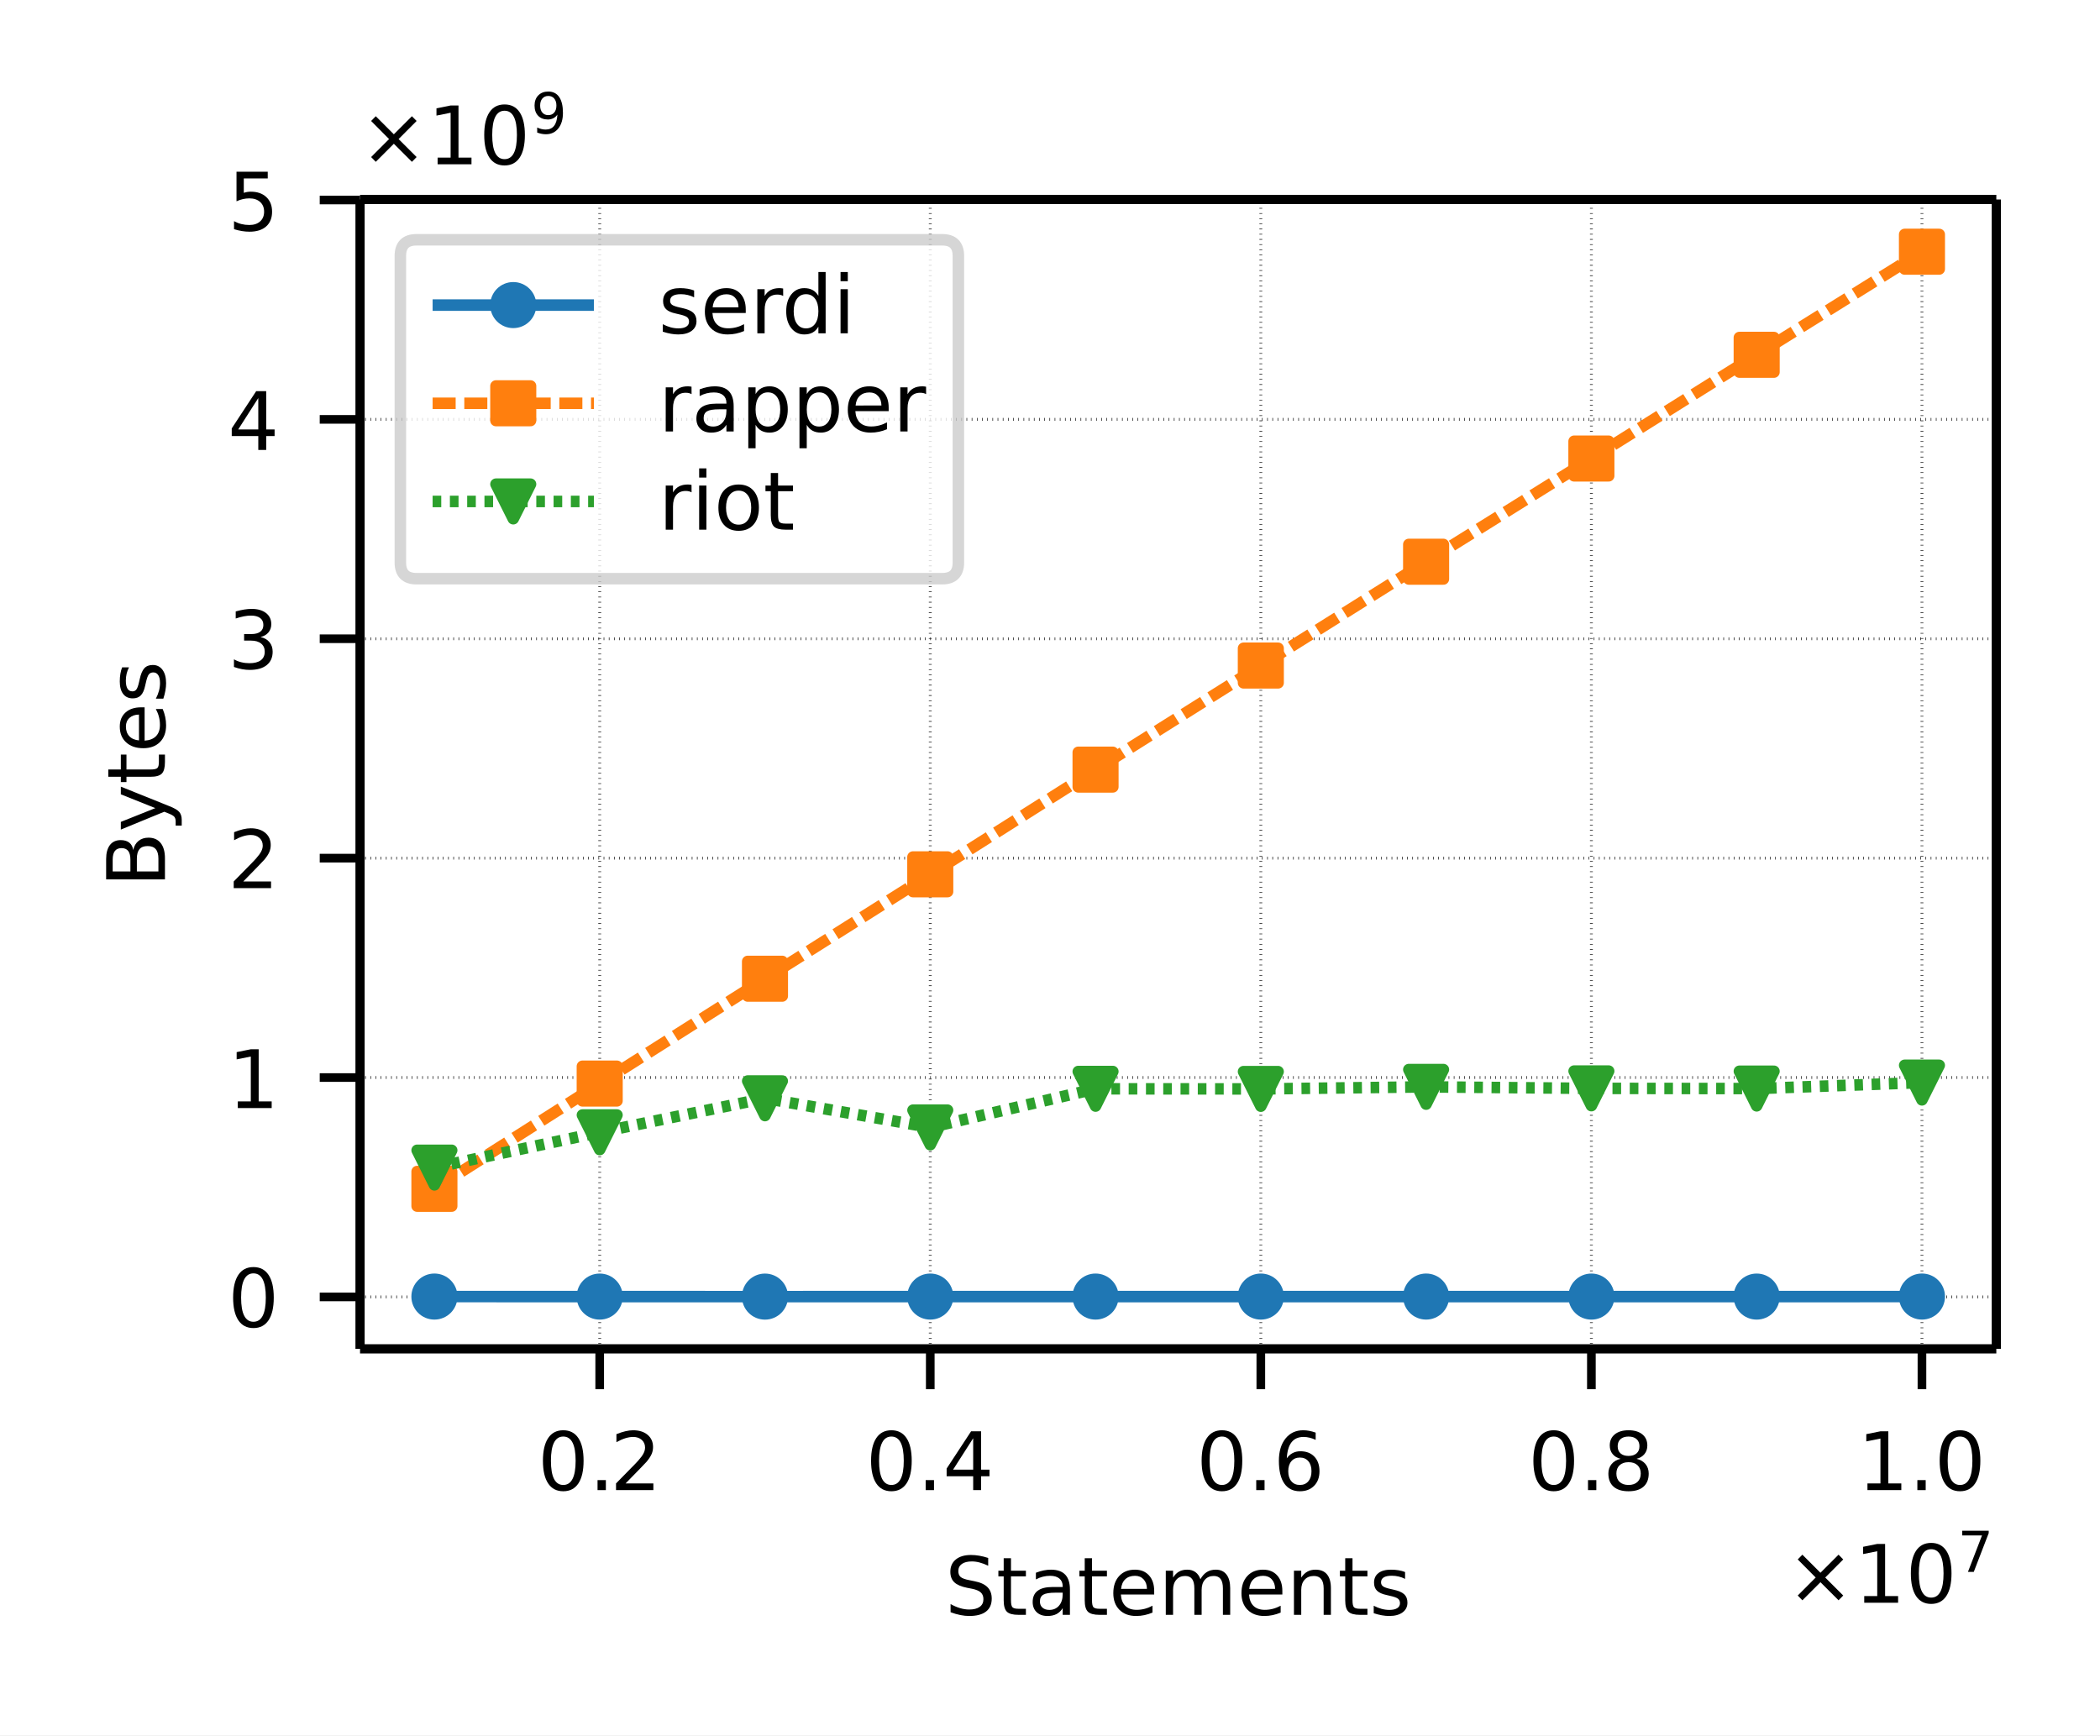
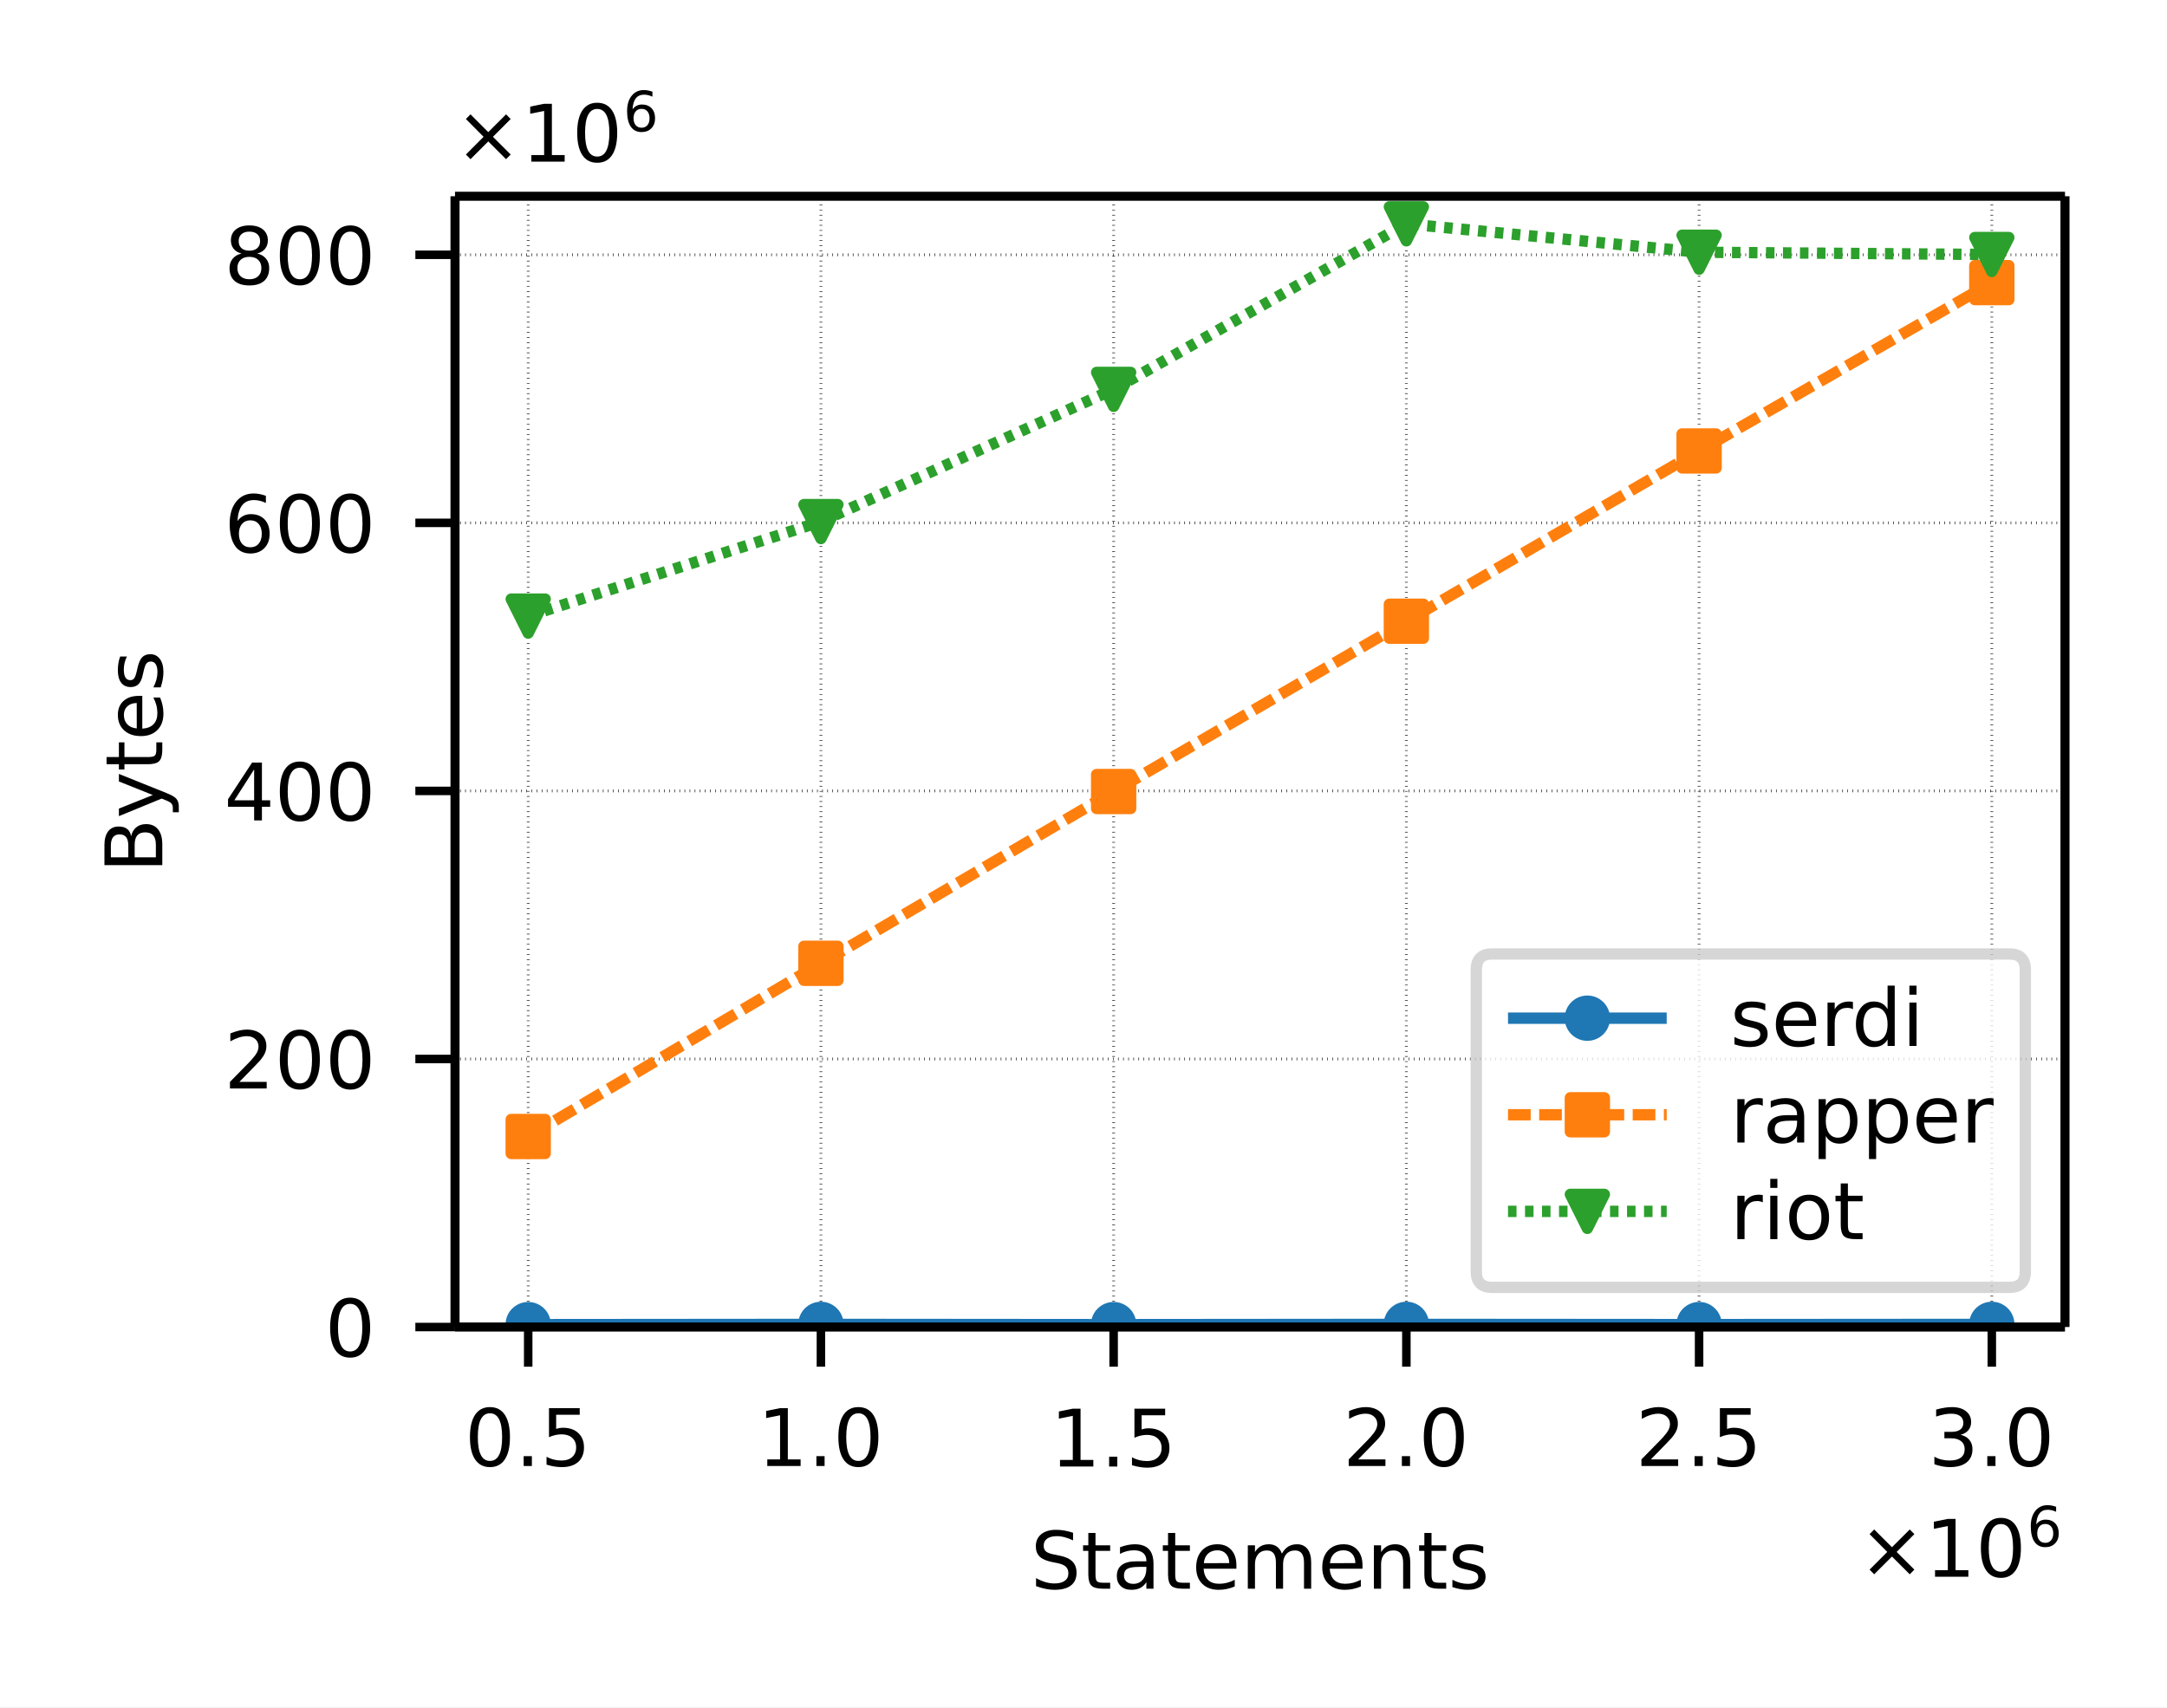
- <svg xmlns="http://www.w3.org/2000/svg" xmlns:xlink="http://www.w3.org/1999/xlink" width="243.064" height="200.88" viewBox="0 0 182.298 150.66">
+ <svg xmlns="http://www.w3.org/2000/svg" xmlns:xlink="http://www.w3.org/1999/xlink" width="254.918" height="200.88" viewBox="0 0 191.188 150.66">
  <defs>
    <style>
      *{stroke-linejoin:round;stroke-linecap:butt}
    </style>
  </defs>
  <g id="figure_1">
-     <path d="M0 150.66h182.298V0H0z" fill="#fff" id="patch_1" />
+     <path d="M0 150.66h191.188V0H0z" fill="#fff" id="patch_1" />
    <g id="axes_1">
-       <path d="M31.255 117.11h142.043V17.32H31.255z" fill="#fff" id="patch_2" />
+       <path d="M40.145 117.11h142.043V17.32H40.145z" fill="#fff" id="patch_2" />
      <g id="matplotlib.axis_1">
        <g id="xtick_1">
-           <path d="M52.06 117.11V17.32" clip-path="url(#p10c715e517)" fill="none" stroke-dasharray=".05,.4" stroke="#000" stroke-width=".25" id="line2d_1" />
+           <path d="M46.601 117.11V17.32" clip-path="url(#p693c8de2e3)" fill="none" stroke-dasharray=".05,.4" stroke="#000" stroke-width=".25" id="line2d_1" />
          <g id="line2d_2">
            <defs>
-               <path id="m2c59509df4" d="M0 0v3.5" stroke="#000" stroke-width=".75" />
-             </defs>
-             <use xlink:href="#m2c59509df4" x="52.059" y="117.111" stroke="#000" stroke-width=".75" />
-           </g>
-           <g transform="matrix(.07 0 0 -.07 46.67 129.43)" id="text_1">
+               <path id="mf5f1bb61bc" d="M0 0v3.5" stroke="#000" stroke-width=".75" />
+             </defs>
+             <use xlink:href="#mf5f1bb61bc" x="46.601" y="117.111" stroke="#000" stroke-width=".75" />
+           </g>
+           <g transform="matrix(.07 0 0 -.07 41.001 129.43)" id="text_1">
            <defs>
              <path id="DejaVuSans-30" d="M2034 4250q-487 0-733-480-245-479-245-1442 0-959 245-1439 246-480 733-480 491 0 736 480 246 480 246 1439 0 963-246 1442-245 480-736 480zm0 500q785 0 1199-621 414-620 414-1801 0-1178-414-1799Q2819-91 2034-91q-784 0-1198 620-414 621-414 1799 0 1181 414 1801 414 621 1198 621z" transform="scale(.01563)" />
              <path id="DejaVuSans-2e" d="M684 794h660V0H684v794z" transform="scale(.01563)" />
+               <path id="DejaVuSans-35" d="M691 4666h2478v-532H1269V2991q137 47 274 70 138 23 276 23 781 0 1237-428 457-428 457-1159 0-753-469-1171Q2575-91 1722-91q-294 0-599 50Q819 9 494 109v635q281-153 581-228t634-75q541 0 856 284 316 284 316 772 0 487-316 771-315 285-856 285-253 0-505-56-251-56-513-175v2344z" transform="scale(.01563)" />
+             </defs>
+             <use xlink:href="#DejaVuSans-30" transform="translate(0 .781)" />
+             <use xlink:href="#DejaVuSans-2e" transform="translate(63.623 .781)" />
+             <use xlink:href="#DejaVuSans-35" transform="translate(95.41 .781)" />
+           </g>
+         </g>
+         <g id="xtick_2">
+           <path d="M72.427 117.11V17.32" clip-path="url(#p693c8de2e3)" fill="none" stroke-dasharray=".05,.4" stroke="#000" stroke-width=".25" id="line2d_3" />
+           <use xlink:href="#mf5f1bb61bc" x="72.427" y="117.111" stroke="#000" stroke-width=".75" id="line2d_4" />
+           <g transform="matrix(.07 0 0 -.07 66.827 129.43)" id="text_2">
+             <defs>
+               <path id="DejaVuSans-31" d="M794 531h1031v3560L703 3866v575l1116 225h631V531h1031V0H794v531z" transform="scale(.01563)" />
+             </defs>
+             <use xlink:href="#DejaVuSans-31" transform="translate(0 .781)" />
+             <use xlink:href="#DejaVuSans-2e" transform="translate(63.623 .781)" />
+             <use xlink:href="#DejaVuSans-30" transform="translate(95.41 .781)" />
+           </g>
+         </g>
+         <g id="xtick_3">
+           <path d="M98.253 117.11V17.32" clip-path="url(#p693c8de2e3)" fill="none" stroke-dasharray=".05,.4" stroke="#000" stroke-width=".25" id="line2d_5" />
+           <use xlink:href="#mf5f1bb61bc" x="98.253" y="117.111" stroke="#000" stroke-width=".75" id="line2d_6" />
+           <g transform="matrix(.07 0 0 -.07 92.653 129.43)" id="text_3">
+             <use xlink:href="#DejaVuSans-31" transform="translate(0 .094)" />
+             <use xlink:href="#DejaVuSans-2e" transform="translate(63.623 .094)" />
+             <use xlink:href="#DejaVuSans-35" transform="translate(95.41 .094)" />
+           </g>
+         </g>
+         <g id="xtick_4">
+           <path d="M124.08 117.11V17.32" clip-path="url(#p693c8de2e3)" fill="none" stroke-dasharray=".05,.4" stroke="#000" stroke-width=".25" id="line2d_7" />
+           <use xlink:href="#mf5f1bb61bc" x="124.08" y="117.111" stroke="#000" stroke-width=".75" id="line2d_8" />
+           <g transform="matrix(.07 0 0 -.07 118.48 129.43)" id="text_4">
+             <defs>
              <path id="DejaVuSans-32" d="M1228 531h2203V0H469v531q359 372 979 998 621 627 780 809 303 340 423 576 121 236 121 464 0 372-261 606-261 235-680 235-297 0-627-103-329-103-704-313v638q381 153 712 231 332 78 607 78 725 0 1156-363 431-362 431-968 0-288-108-546-107-257-392-607-78-91-497-524-418-433-1181-1211z" transform="scale(.01563)" />
            </defs>
-             <use xlink:href="#DejaVuSans-30" transform="translate(0 .781)" />
-             <use xlink:href="#DejaVuSans-2e" transform="translate(63.623 .781)" />
-             <use xlink:href="#DejaVuSans-32" transform="translate(89.91 .781)" />
-           </g>
-         </g>
-         <g id="xtick_2">
-           <path d="M80.755 117.11V17.32" clip-path="url(#p10c715e517)" fill="none" stroke-dasharray=".05,.4" stroke="#000" stroke-width=".25" id="line2d_3" />
-           <use xlink:href="#m2c59509df4" x="80.755" y="117.111" stroke="#000" stroke-width=".75" id="line2d_4" />
-           <g transform="matrix(.07 0 0 -.07 75.155 129.43)" id="text_2">
-             <defs>
-               <path id="DejaVuSans-34" d="M2419 4116L825 1625h1594v2491zm-166 550h794V1625h666v-525h-666V0h-628v1100H313v609l1940 2957z" transform="scale(.01563)" />
-             </defs>
-             <use xlink:href="#DejaVuSans-30" transform="translate(0 .781)" />
-             <use xlink:href="#DejaVuSans-2e" transform="translate(63.623 .781)" />
-             <use xlink:href="#DejaVuSans-34" transform="translate(95.41 .781)" />
-           </g>
-         </g>
-         <g id="xtick_3">
-           <path d="M109.45 117.11V17.32" clip-path="url(#p10c715e517)" fill="none" stroke-dasharray=".05,.4" stroke="#000" stroke-width=".25" id="line2d_5" />
-           <use xlink:href="#m2c59509df4" x="109.45" y="117.111" stroke="#000" stroke-width=".75" id="line2d_6" />
-           <g transform="matrix(.07 0 0 -.07 103.85 129.43)" id="text_3">
-             <defs>
-               <path id="DejaVuSans-36" d="M2113 2584q-425 0-674-291-248-290-248-796 0-503 248-796 249-292 674-292t673 292q248 293 248 796 0 506-248 796-248 291-673 291zm1253 1979v-575q-238 112-480 171-242 60-480 60-625 0-955-422-329-422-376-1275 184 272 462 417 279 145 613 145 703 0 1111-427 408-426 408-1160 0-719-425-1154Q2819-91 2113-91q-810 0-1238 620-428 621-428 1799 0 1106 525 1764t1409 658q238 0 480-47t505-140z" transform="scale(.01563)" />
-             </defs>
-             <use xlink:href="#DejaVuSans-30" transform="translate(0 .781)" />
-             <use xlink:href="#DejaVuSans-2e" transform="translate(63.623 .781)" />
-             <use xlink:href="#DejaVuSans-36" transform="translate(95.41 .781)" />
-           </g>
-         </g>
-         <g id="xtick_4">
-           <path d="M138.146 117.11V17.32" clip-path="url(#p10c715e517)" fill="none" stroke-dasharray=".05,.4" stroke="#000" stroke-width=".25" id="line2d_7" />
-           <use xlink:href="#m2c59509df4" x="138.146" y="117.111" stroke="#000" stroke-width=".75" id="line2d_8" />
-           <g transform="matrix(.07 0 0 -.07 132.651 129.43)" id="text_4">
-             <defs>
-               <path id="DejaVuSans-38" d="M2034 2216q-450 0-708-241-257-241-257-662 0-422 257-663 258-241 708-241t709 242q260 243 260 662 0 421-258 662-257 241-711 241zm-631 268q-406 100-633 378-226 279-226 679 0 559 398 884 399 325 1092 325 697 0 1094-325t397-884q0-400-227-679-226-278-629-378 456-106 710-416 255-309 255-755 0-679-414-1042Q2806-91 2034-91q-771 0-1186 362-414 363-414 1042 0 446 256 755 257 310 713 416zm-231 997q0-362 226-565 227-203 636-203 407 0 636 203 230 203 230 565 0 363-230 566-229 203-636 203-409 0-636-203-226-203-226-566z" transform="scale(.01563)" />
-             </defs>
-             <use xlink:href="#DejaVuSans-30" transform="translate(0 .781)" />
-             <use xlink:href="#DejaVuSans-2e" transform="translate(63.623 .781)" />
-             <use xlink:href="#DejaVuSans-38" transform="translate(92.785 .781)" />
+             <use xlink:href="#DejaVuSans-32" transform="translate(0 .781)" />
+             <use xlink:href="#DejaVuSans-2e" transform="translate(63.623 .781)" />
+             <use xlink:href="#DejaVuSans-30" transform="translate(95.41 .781)" />
          </g>
        </g>
        <g id="xtick_5">
-           <path d="M166.842 117.11V17.32" clip-path="url(#p10c715e517)" fill="none" stroke-dasharray=".05,.4" stroke="#000" stroke-width=".25" id="line2d_9" />
-           <use xlink:href="#m2c59509df4" x="166.842" y="117.111" stroke="#000" stroke-width=".75" id="line2d_10" />
-           <g transform="matrix(.07 0 0 -.07 161.242 129.43)" id="text_5">
-             <defs>
-               <path id="DejaVuSans-31" d="M794 531h1031v3560L703 3866v575l1116 225h631V531h1031V0H794v531z" transform="scale(.01563)" />
-             </defs>
-             <use xlink:href="#DejaVuSans-31" transform="translate(0 .781)" />
+           <path d="M149.906 117.11V17.32" clip-path="url(#p693c8de2e3)" fill="none" stroke-dasharray=".05,.4" stroke="#000" stroke-width=".25" id="line2d_9" />
+           <use xlink:href="#mf5f1bb61bc" x="149.906" y="117.111" stroke="#000" stroke-width=".75" id="line2d_10" />
+           <g transform="matrix(.07 0 0 -.07 144.306 129.43)" id="text_5">
+             <use xlink:href="#DejaVuSans-32" transform="translate(0 .781)" />
+             <use xlink:href="#DejaVuSans-2e" transform="translate(63.623 .781)" />
+             <use xlink:href="#DejaVuSans-35" transform="translate(95.41 .781)" />
+           </g>
+         </g>
+         <g id="xtick_6">
+           <path d="M175.732 117.11V17.32" clip-path="url(#p693c8de2e3)" fill="none" stroke-dasharray=".05,.4" stroke="#000" stroke-width=".25" id="line2d_11" />
+           <use xlink:href="#mf5f1bb61bc" x="175.732" y="117.111" stroke="#000" stroke-width=".75" id="line2d_12" />
+           <g transform="matrix(.07 0 0 -.07 170.132 129.43)" id="text_6">
+             <defs>
+               <path id="DejaVuSans-33" d="M2597 2516q453-97 707-404 255-306 255-756 0-690-475-1069Q2609-91 1734-91q-293 0-604 58T488 141v609q262-153 574-231 313-78 654-78 593 0 904 234t311 681q0 413-289 645-289 233-804 233h-544v519h569q465 0 712 186t247 536q0 359-255 551-254 193-729 193-260 0-557-57-297-56-653-174v562q360 100 674 150t592 50q719 0 1137-327 419-326 419-882 0-388-222-655t-631-370z" transform="scale(.01563)" />
+             </defs>
+             <use xlink:href="#DejaVuSans-33" transform="translate(0 .781)" />
            <use xlink:href="#DejaVuSans-2e" transform="translate(63.623 .781)" />
            <use xlink:href="#DejaVuSans-30" transform="translate(95.41 .781)" />
          </g>
        </g>
-         <g transform="matrix(.07 0 0 -.07 82.036 140.204)" id="text_6">
+         <g transform="matrix(.07 0 0 -.07 90.926 140.204)" id="text_7">
          <defs>
            <path id="DejaVuSans-53" d="M3425 4513v-616q-359 172-678 256-319 85-616 85-515 0-795-200t-280-569q0-310 186-468 186-157 705-254l381-78q706-135 1042-474t336-907q0-679-455-1029Q2797-91 1919-91q-331 0-705 75-373 75-773 222v650q384-215 753-325 369-109 725-109 540 0 834 212 294 213 294 607 0 343-211 537t-692 291l-385 75q-706 140-1022 440-315 300-315 835 0 619 436 975t1201 356q329 0 669-60 341-59 697-177z" transform="scale(.01563)" />
            <path id="DejaVuSans-74" d="M1172 4494v-994h1184v-447H1172V1153q0-428 117-550t477-122h590V0h-590q-666 0-919 248-253 249-253 905v1900H172v447h422v994h578z" transform="scale(.01563)" />
            <path id="DejaVuSans-61" d="M2194 1759q-697 0-966-159t-269-544q0-306 202-486 202-179 548-179 479 0 768 339t289 901v128h-572zm1147 238V0h-575v531q-197-318-491-470T1556-91q-537 0-855 302-317 302-317 808 0 590 395 890 396 300 1180 300h807v57q0 397-261 614t-733 217q-300 0-585-72-284-72-546-216v532q315 122 612 182 297 61 578 61 760 0 1135-394 375-393 375-1193z" transform="scale(.01563)" />
            <path id="DejaVuSans-65" d="M3597 1894v-281H953q38-594 358-905t892-311q331 0 642 81t618 244V178Q3153 47 2828-22t-659-69q-838 0-1327 487-489 488-489 1320 0 859 464 1363 464 505 1252 505 706 0 1117-455 411-454 411-1235zm-575 169q-6 471-264 752-258 282-683 282-481 0-770-272t-333-766l2050 4z" transform="scale(.01563)" />
            <path id="DejaVuSans-6d" d="M3328 2828q216 388 516 572t706 184q547 0 844-383 297-382 297-1088V0h-578v2094q0 503-179 746-178 244-543 244-447 0-707-297-259-296-259-809V0h-578v2094q0 506-178 748t-550 242q-441 0-701-298-259-298-259-808V0H581v3500h578v-544q197 322 472 475t653 153q382 0 649-194 267-193 395-562z" transform="scale(.01563)" />
            <path id="DejaVuSans-6e" d="M3513 2113V0h-575v2094q0 497-194 743-194 247-581 247-466 0-735-297-269-296-269-809V0H581v3500h578v-544q207 316 486 472 280 156 646 156 603 0 912-373 310-373 310-1098z" transform="scale(.01563)" />
            <path id="DejaVuSans-73" d="M2834 3397v-544q-243 125-506 187-262 63-544 63-428 0-642-131t-214-394q0-200 153-314t616-217l197-44q612-131 870-370t258-667q0-488-386-773Q2250-91 1575-91q-281 0-586 55T347 128v594q319-166 628-249 309-82 613-82 406 0 624 139 219 139 219 392 0 234-158 359-157 125-692 241l-200 47q-534 112-772 345-237 233-237 639 0 494 350 762 350 269 994 269 318 0 599-47 282-46 519-140z" transform="scale(.01563)" />
          </defs>
          <use xlink:href="#DejaVuSans-53" />
          <use xlink:href="#DejaVuSans-74" x="63.477" />
          <use xlink:href="#DejaVuSans-61" x="102.686" />
          <use xlink:href="#DejaVuSans-74" x="163.965" />
          <use xlink:href="#DejaVuSans-65" x="203.174" />
          <use xlink:href="#DejaVuSans-6d" x="264.697" />
          <use xlink:href="#DejaVuSans-65" x="362.109" />
          <use xlink:href="#DejaVuSans-6e" x="423.633" />
          <use xlink:href="#DejaVuSans-74" x="487.012" />
          <use xlink:href="#DejaVuSans-73" x="526.221" />
        </g>
-         <g transform="matrix(.07 0 0 -.07 155.098 139.204)" id="text_7">
+         <g transform="matrix(.07 0 0 -.07 163.988 139.204)" id="text_8">
          <defs>
            <path id="DejaVuSans-d7" d="M4488 3438L3059 2003 4488 575l-372-378-1435 1434L1247 197 878 575l1425 1428L878 3438l369 378 1434-1435 1435 1435 372-378z" transform="scale(.01563)" />
-             <path id="DejaVuSans-37" d="M525 4666h3000v-269L1831 0h-659l1594 4134H525v532z" transform="scale(.01563)" />
-           </defs>
-           <use xlink:href="#DejaVuSans-d7" transform="translate(0 .684)" />
-           <use xlink:href="#DejaVuSans-31" transform="translate(83.79 .684)" />
-           <use xlink:href="#DejaVuSans-30" transform="translate(147.412 .684)" />
-           <use xlink:href="#DejaVuSans-37" transform="matrix(.7 0 0 .7 211.992 38.966)" />
+             <path id="DejaVuSans-36" d="M2113 2584q-425 0-674-291-248-290-248-796 0-503 248-796 249-292 674-292t673 292q248 293 248 796 0 506-248 796-248 291-673 291zm1253 1979v-575q-238 112-480 171-242 60-480 60-625 0-955-422-329-422-376-1275 184 272 462 417 279 145 613 145 703 0 1111-427 408-426 408-1160 0-719-425-1154Q2819-91 2113-91q-810 0-1238 620-428 621-428 1799 0 1106 525 1764t1409 658q238 0 480-47t505-140z" transform="scale(.01563)" />
+           </defs>
+           <use xlink:href="#DejaVuSans-d7" transform="translate(0 .766)" />
+           <use xlink:href="#DejaVuSans-31" transform="translate(83.79 .766)" />
+           <use xlink:href="#DejaVuSans-30" transform="translate(147.412 .766)" />
+           <use xlink:href="#DejaVuSans-36" transform="matrix(.7 0 0 .7 211.992 39.047)" />
        </g>
      </g>
      <g id="matplotlib.axis_2">
        <g id="ytick_1">
-           <path d="M31.255 112.602h142.043" clip-path="url(#p10c715e517)" fill="none" stroke-dasharray=".05,.4" stroke="#000" stroke-width=".25" id="line2d_11" />
-           <g id="line2d_12">
-             <defs>
-               <path id="m8dbbf5985f" d="M0 0h-3.5" stroke="#000" stroke-width=".75" />
-             </defs>
-             <use xlink:href="#m8dbbf5985f" x="31.255" y="112.602" stroke="#000" stroke-width=".75" />
-           </g>
-           <use xlink:href="#DejaVuSans-30" transform="matrix(.07 0 0 -.07 19.775 115.207)" id="text_8" />
+           <path d="M40.145 117.11h142.043" clip-path="url(#p693c8de2e3)" fill="none" stroke-dasharray=".05,.4" stroke="#000" stroke-width=".25" id="line2d_13" />
+           <g id="line2d_14">
+             <defs>
+               <path id="m1a67c07686" d="M0 0h-3.5" stroke="#000" stroke-width=".75" />
+             </defs>
+             <use xlink:href="#m1a67c07686" x="40.145" y="117.111" stroke="#000" stroke-width=".75" />
+           </g>
+           <use xlink:href="#DejaVuSans-30" transform="matrix(.07 0 0 -.07 28.665 119.716)" id="text_9" />
        </g>
        <g id="ytick_2">
-           <path d="M31.255 93.554h142.043" clip-path="url(#p10c715e517)" fill="none" stroke-dasharray=".05,.4" stroke="#000" stroke-width=".25" id="line2d_13" />
-           <use xlink:href="#m8dbbf5985f" x="31.255" y="93.554" stroke="#000" stroke-width=".75" id="line2d_14" />
-           <use xlink:href="#DejaVuSans-31" transform="matrix(.07 0 0 -.07 19.775 96.207)" id="text_9" />
+           <path d="M40.145 93.455h142.043" clip-path="url(#p693c8de2e3)" fill="none" stroke-dasharray=".05,.4" stroke="#000" stroke-width=".25" id="line2d_15" />
+           <use xlink:href="#m1a67c07686" x="40.145" y="93.455" stroke="#000" stroke-width=".75" id="line2d_16" />
+           <g transform="matrix(.07 0 0 -.07 19.775 96.114)" id="text_10">
+             <use xlink:href="#DejaVuSans-32" transform="translate(0 .781)" />
+             <use xlink:href="#DejaVuSans-30" transform="translate(63.623 .781)" />
+             <use xlink:href="#DejaVuSans-30" transform="translate(127.246 .781)" />
+           </g>
        </g>
        <g id="ytick_3">
-           <path d="M31.255 74.506h142.043" clip-path="url(#p10c715e517)" fill="none" stroke-dasharray=".05,.4" stroke="#000" stroke-width=".25" id="line2d_15" />
-           <use xlink:href="#m8dbbf5985f" x="31.255" y="74.506" stroke="#000" stroke-width=".75" id="line2d_16" />
-           <use xlink:href="#DejaVuSans-32" transform="matrix(.07 0 0 -.07 19.775 77.111)" id="text_10" />
+           <path d="M40.145 69.799h142.043" clip-path="url(#p693c8de2e3)" fill="none" stroke-dasharray=".05,.4" stroke="#000" stroke-width=".25" id="line2d_17" />
+           <use xlink:href="#m1a67c07686" x="40.145" y="69.799" stroke="#000" stroke-width=".75" id="line2d_18" />
+           <g transform="matrix(.07 0 0 -.07 19.775 72.458)" id="text_11">
+             <defs>
+               <path id="DejaVuSans-34" d="M2419 4116L825 1625h1594v2491zm-166 550h794V1625h666v-525h-666V0h-628v1100H313v609l1940 2957z" transform="scale(.01563)" />
+             </defs>
+             <use xlink:href="#DejaVuSans-34" transform="translate(0 .781)" />
+             <use xlink:href="#DejaVuSans-30" transform="translate(63.623 .781)" />
+             <use xlink:href="#DejaVuSans-30" transform="translate(127.246 .781)" />
+           </g>
        </g>
        <g id="ytick_4">
-           <path d="M31.255 55.459h142.043" clip-path="url(#p10c715e517)" fill="none" stroke-dasharray=".05,.4" stroke="#000" stroke-width=".25" id="line2d_17" />
-           <use xlink:href="#m8dbbf5985f" x="31.255" y="55.459" stroke="#000" stroke-width=".75" id="line2d_18" />
-           <g transform="matrix(.07 0 0 -.07 19.775 58.118)" id="text_11">
-             <defs>
-               <path id="DejaVuSans-33" d="M2597 2516q453-97 707-404 255-306 255-756 0-690-475-1069Q2609-91 1734-91q-293 0-604 58T488 141v609q262-153 574-231 313-78 654-78 593 0 904 234t311 681q0 413-289 645-289 233-804 233h-544v519h569q465 0 712 186t247 536q0 359-255 551-254 193-729 193-260 0-557-57-297-56-653-174v562q360 100 674 150t592 50q719 0 1137-327 419-326 419-882 0-388-222-655t-631-370z" transform="scale(.01563)" />
-             </defs>
-             <use xlink:href="#DejaVuSans-33" transform="translate(0 .781)" />
+           <path d="M40.145 46.143h142.043" clip-path="url(#p693c8de2e3)" fill="none" stroke-dasharray=".05,.4" stroke="#000" stroke-width=".25" id="line2d_19" />
+           <use xlink:href="#m1a67c07686" x="40.145" y="46.143" stroke="#000" stroke-width=".75" id="line2d_20" />
+           <g transform="matrix(.07 0 0 -.07 19.775 48.802)" id="text_12">
+             <use xlink:href="#DejaVuSans-36" transform="translate(0 .781)" />
+             <use xlink:href="#DejaVuSans-30" transform="translate(63.623 .781)" />
+             <use xlink:href="#DejaVuSans-30" transform="translate(127.246 .781)" />
          </g>
        </g>
        <g id="ytick_5">
-           <path d="M31.255 36.41h142.043" clip-path="url(#p10c715e517)" fill="none" stroke-dasharray=".05,.4" stroke="#000" stroke-width=".25" id="line2d_19" />
-           <use xlink:href="#m8dbbf5985f" x="31.255" y="36.411" stroke="#000" stroke-width=".75" id="line2d_20" />
-           <use xlink:href="#DejaVuSans-34" transform="matrix(.07 0 0 -.07 19.775 39.064)" id="text_12" />
-         </g>
-         <g id="ytick_6">
-           <path d="M31.255 17.363h142.043" clip-path="url(#p10c715e517)" fill="none" stroke-dasharray=".05,.4" stroke="#000" stroke-width=".25" id="line2d_21" />
-           <use xlink:href="#m8dbbf5985f" x="31.255" y="17.363" stroke="#000" stroke-width=".75" id="line2d_22" />
-           <g transform="matrix(.07 0 0 -.07 19.775 20.023)" id="text_13">
-             <defs>
-               <path id="DejaVuSans-35" d="M691 4666h2478v-532H1269V2991q137 47 274 70 138 23 276 23 781 0 1237-428 457-428 457-1159 0-753-469-1171Q2575-91 1722-91q-294 0-599 50Q819 9 494 109v635q281-153 581-228t634-75q541 0 856 284 316 284 316 772 0 487-316 771-315 285-856 285-253 0-505-56-251-56-513-175v2344z" transform="scale(.01563)" />
-             </defs>
-             <use xlink:href="#DejaVuSans-35" transform="translate(0 .094)" />
+           <path d="M40.145 22.487h142.043" clip-path="url(#p693c8de2e3)" fill="none" stroke-dasharray=".05,.4" stroke="#000" stroke-width=".25" id="line2d_21" />
+           <use xlink:href="#m1a67c07686" x="40.145" y="22.487" stroke="#000" stroke-width=".75" id="line2d_22" />
+           <g transform="matrix(.07 0 0 -.07 19.775 25.146)" id="text_13">
+             <defs>
+               <path id="DejaVuSans-38" d="M2034 2216q-450 0-708-241-257-241-257-662 0-422 257-663 258-241 708-241t709 242q260 243 260 662 0 421-258 662-257 241-711 241zm-631 268q-406 100-633 378-226 279-226 679 0 559 398 884 399 325 1092 325 697 0 1094-325t397-884q0-400-227-679-226-278-629-378 456-106 710-416 255-309 255-755 0-679-414-1042Q2806-91 2034-91q-771 0-1186 362-414 363-414 1042 0 446 256 755 257 310 713 416zm-231 997q0-362 226-565 227-203 636-203 407 0 636 203 230 203 230 565 0 363-230 566-229 203-636 203-409 0-636-203-226-203-226-566z" transform="scale(.01563)" />
+             </defs>
+             <use xlink:href="#DejaVuSans-38" transform="translate(0 .781)" />
+             <use xlink:href="#DejaVuSans-30" transform="translate(63.623 .781)" />
+             <use xlink:href="#DejaVuSans-30" transform="translate(127.246 .781)" />
          </g>
        </g>
        <g transform="matrix(0 -.07 -.07 0 14.319 77.037)" id="text_14">
          <defs>
            <path id="DejaVuSans-42" d="M1259 2228V519h1013q509 0 754 211 246 211 246 645 0 438-246 645-245 208-754 208H1259zm0 1919V2741h935q462 0 688 173 227 174 227 530 0 353-227 528-226 175-688 175h-935zm-631 519h1613q722 0 1112-300 391-300 391-853 0-429-200-682t-588-315q466-100 724-418 258-317 258-792 0-625-425-966Q3088 0 2303 0H628v4666z" transform="scale(.01563)" />
            <path id="DejaVuSans-79" d="M2059-325q-243-625-475-815-231-191-618-191H506v481h338q237 0 368 113 132 112 291 531l103 262L191 3500h609L1894 763l1094 2737h609L2059-325z" transform="scale(.01563)" />
          </defs>
          <use xlink:href="#DejaVuSans-42" />
          <use xlink:href="#DejaVuSans-79" x="68.604" />
          <use xlink:href="#DejaVuSans-74" x="127.783" />
          <use xlink:href="#DejaVuSans-65" x="166.992" />
          <use xlink:href="#DejaVuSans-73" x="228.516" />
        </g>
-         <g transform="matrix(.07 0 0 -.07 31.255 14.319)" id="text_15">
-           <defs>
-             <path id="DejaVuSans-39" d="M703 97v575q238-113 481-172 244-59 479-59 625 0 954 420 330 420 377 1277-181-269-460-413-278-144-615-144-700 0-1108 423-408 424-408 1159 0 718 425 1152 425 435 1131 435 810 0 1236-621 427-620 427-1801 0-1103-524-1761Q2575-91 1691-91q-238 0-482 47Q966 3 703 97zm1256 1978q425 0 673 290 249 291 249 798 0 503-249 795-248 292-673 292t-673-292q-248-292-248-795 0-507 248-798 248-290 673-290z" transform="scale(.01563)" />
-           </defs>
+         <g transform="matrix(.07 0 0 -.07 40.145 14.319)" id="text_15">
          <use xlink:href="#DejaVuSans-d7" transform="translate(0 .766)" />
          <use xlink:href="#DejaVuSans-31" transform="translate(83.79 .766)" />
          <use xlink:href="#DejaVuSans-30" transform="translate(147.412 .766)" />
-           <use xlink:href="#DejaVuSans-39" transform="matrix(.7 0 0 .7 211.992 39.047)" />
+           <use xlink:href="#DejaVuSans-36" transform="matrix(.7 0 0 .7 211.992 39.047)" />
        </g>
      </g>
      <g id="line2d_23">
-         <path d="M37.711 112.57l14.348.003 14.348.002 14.348-.003h28.695l14.348-.001 14.348.002h14.348l14.348-.003" clip-path="url(#p10c715e517)" fill="none" stroke="#1f77b4" stroke-linecap="square" />
+         <path d="M46.601 116.9l25.826-.022 25.826.022 25.827-.023 25.826.019 25.826-.019" clip-path="url(#p693c8de2e3)" fill="none" stroke="#1f77b4" stroke-linecap="square" />
        <defs>
-           <path id="me569cba688" d="M0 1.5a1.5 1.5 0 100-3 1.5 1.5 0 000 3z" stroke="#1f77b4" />
+           <path id="m00c9f72e7c" d="M0 1.5a1.5 1.5 0 100-3 1.5 1.5 0 000 3z" stroke="#1f77b4" />
        </defs>
-         <g clip-path="url(#p10c715e517)" fill="#1f77b4" stroke="#1f77b4">
-           <use xlink:href="#me569cba688" x="37.711" y="112.571" />
-           <use xlink:href="#me569cba688" x="52.059" y="112.573" />
-           <use xlink:href="#me569cba688" x="66.407" y="112.575" />
-           <use xlink:href="#me569cba688" x="80.755" y="112.572" />
-           <use xlink:href="#me569cba688" x="95.103" y="112.572" />
-           <use xlink:href="#me569cba688" x="109.45" y="112.572" />
-           <use xlink:href="#me569cba688" x="123.798" y="112.571" />
-           <use xlink:href="#me569cba688" x="138.146" y="112.573" />
-           <use xlink:href="#me569cba688" x="152.494" y="112.573" />
-           <use xlink:href="#me569cba688" x="166.842" y="112.57" />
+         <g clip-path="url(#p693c8de2e3)" fill="#1f77b4" stroke="#1f77b4">
+           <use xlink:href="#m00c9f72e7c" x="46.601" y="116.9" />
+           <use xlink:href="#m00c9f72e7c" x="72.427" y="116.878" />
+           <use xlink:href="#m00c9f72e7c" x="98.253" y="116.9" />
+           <use xlink:href="#m00c9f72e7c" x="124.08" y="116.877" />
+           <use xlink:href="#m00c9f72e7c" x="149.906" y="116.896" />
+           <use xlink:href="#m00c9f72e7c" x="175.732" y="116.877" />
        </g>
      </g>
      <g id="line2d_24">
-         <path d="M37.711 103.216l14.348-9.138 14.348-9.103 14.348-9.065 14.348-9.091 14.347-9.034 14.348-9.015 14.348-8.959 14.348-9.006 14.348-8.95" clip-path="url(#p10c715e517)" fill="none" stroke-dasharray="2,.75" stroke="#ff7f0e" />
+         <path d="M46.601 100.297l25.826-15.285 25.826-15.16 25.827-15.029 25.826-15.026 25.826-14.855" clip-path="url(#p693c8de2e3)" fill="none" stroke-dasharray="2,.75" stroke="#ff7f0e" />
        <defs>
-           <path id="ma7ee05176d" d="M-1.5 1.5h3v-3h-3z" stroke="#ff7f0e" stroke-linejoin="miter" />
+           <path id="m948d9e2144" d="M-1.5 1.5h3v-3h-3z" stroke="#ff7f0e" stroke-linejoin="miter" />
        </defs>
-         <g clip-path="url(#p10c715e517)" fill="#ff7f0e" stroke="#ff7f0e">
-           <use xlink:href="#ma7ee05176d" x="37.711" y="103.216" />
-           <use xlink:href="#ma7ee05176d" x="52.059" y="94.078" />
-           <use xlink:href="#ma7ee05176d" x="66.407" y="84.975" />
-           <use xlink:href="#ma7ee05176d" x="80.755" y="75.91" />
-           <use xlink:href="#ma7ee05176d" x="95.103" y="66.819" />
-           <use xlink:href="#ma7ee05176d" x="109.45" y="57.785" />
-           <use xlink:href="#ma7ee05176d" x="123.798" y="48.77" />
-           <use xlink:href="#ma7ee05176d" x="138.146" y="39.811" />
-           <use xlink:href="#ma7ee05176d" x="152.494" y="30.805" />
-           <use xlink:href="#ma7ee05176d" x="166.842" y="21.855" />
+         <g clip-path="url(#p693c8de2e3)" fill="#ff7f0e" stroke="#ff7f0e">
+           <use xlink:href="#m948d9e2144" x="46.601" y="100.297" />
+           <use xlink:href="#m948d9e2144" x="72.427" y="85.012" />
+           <use xlink:href="#m948d9e2144" x="98.253" y="69.853" />
+           <use xlink:href="#m948d9e2144" x="124.08" y="54.823" />
+           <use xlink:href="#m948d9e2144" x="149.906" y="39.797" />
+           <use xlink:href="#m948d9e2144" x="175.732" y="24.942" />
        </g>
      </g>
      <g id="line2d_25">
-         <path d="M37.711 101.372L52.06 98.31l14.348-2.952 14.348 2.53 14.348-3.355 14.347.01 14.348-.179 14.348.132 14.348.016 14.348-.519" clip-path="url(#p10c715e517)" fill="none" stroke-dasharray=".75,.75" stroke="#2ca02c" />
+         <path d="M46.601 54.37l25.826-8.34 25.826-11.668 25.827-14.61 25.826 2.507 25.826.2" clip-path="url(#p693c8de2e3)" fill="none" stroke-dasharray=".75,.75" stroke="#2ca02c" />
        <defs>
-           <path id="m87094ea7c4" d="M0 1.5l1.5-3h-3z" stroke="#2ca02c" stroke-linejoin="miter" />
+           <path id="m769183cefa" d="M0 1.5l1.5-3h-3z" stroke="#2ca02c" stroke-linejoin="miter" />
        </defs>
-         <g clip-path="url(#p10c715e517)" fill="#2ca02c" stroke="#2ca02c">
-           <use xlink:href="#m87094ea7c4" x="37.711" y="101.372" />
-           <use xlink:href="#m87094ea7c4" x="52.059" y="98.309" />
-           <use xlink:href="#m87094ea7c4" x="66.407" y="95.357" />
-           <use xlink:href="#m87094ea7c4" x="80.755" y="97.887" />
-           <use xlink:href="#m87094ea7c4" x="95.103" y="94.532" />
-           <use xlink:href="#m87094ea7c4" x="109.45" y="94.542" />
-           <use xlink:href="#m87094ea7c4" x="123.798" y="94.363" />
-           <use xlink:href="#m87094ea7c4" x="138.146" y="94.495" />
-           <use xlink:href="#m87094ea7c4" x="152.494" y="94.511" />
-           <use xlink:href="#m87094ea7c4" x="166.842" y="93.992" />
-         </g>
-       </g>
-       <path d="M31.255 117.11V17.32" fill="none" stroke="#000" stroke-width=".8" stroke-linecap="square" id="patch_3" />
-       <path d="M173.298 117.11V17.32" fill="none" stroke="#000" stroke-width=".8" stroke-linecap="square" id="patch_4" />
-       <path d="M31.255 117.11h142.043" fill="none" stroke="#000" stroke-width=".8" stroke-linecap="square" id="patch_5" />
-       <path d="M31.255 17.319h142.043" fill="none" stroke="#000" stroke-width=".8" stroke-linecap="square" id="patch_6" />
+         <g clip-path="url(#p693c8de2e3)" fill="#2ca02c" stroke="#2ca02c">
+           <use xlink:href="#m769183cefa" x="46.601" y="54.37" />
+           <use xlink:href="#m769183cefa" x="72.427" y="46.031" />
+           <use xlink:href="#m769183cefa" x="98.253" y="34.362" />
+           <use xlink:href="#m769183cefa" x="124.08" y="19.753" />
+           <use xlink:href="#m769183cefa" x="149.906" y="22.259" />
+           <use xlink:href="#m769183cefa" x="175.732" y="22.46" />
+         </g>
+       </g>
+       <path d="M40.145 117.11V17.32" fill="none" stroke="#000" stroke-width=".8" stroke-linecap="square" id="patch_3" />
+       <path d="M182.188 117.11V17.32" fill="none" stroke="#000" stroke-width=".8" stroke-linecap="square" id="patch_4" />
+       <path d="M40.145 117.11h142.043" fill="none" stroke="#000" stroke-width=".8" stroke-linecap="square" id="patch_5" />
+       <path d="M40.145 17.319h142.043" fill="none" stroke="#000" stroke-width=".8" stroke-linecap="square" id="patch_6" />
      <g id="legend_1">
-         <path d="M36.155 50.243h45.64q1.4 0 1.4-1.4V22.219q0-1.4-1.4-1.4h-45.64q-1.4 0-1.4 1.4v26.624q0 1.4 1.4 1.4z" fill="#fff" opacity=".8" stroke="#ccc" id="patch_7" />
+         <path d="M131.648 113.61h45.64q1.4 0 1.4-1.4V85.588q0-1.4-1.4-1.4h-45.64q-1.4 0-1.4 1.4v26.624q0 1.4 1.4 1.4z" fill="#fff" opacity=".8" stroke="#ccc" id="patch_7" />
        <g id="line2d_26">
-           <path d="M37.555 26.488h14" fill="none" stroke="#1f77b4" stroke-linecap="square" />
-           <use xlink:href="#me569cba688" x="44.555" y="26.488" fill="#1f77b4" stroke="#1f77b4" />
-         </g>
-         <g transform="matrix(.07 0 0 -.07 57.155 28.938)" id="text_16">
+           <path d="M133.048 89.856h14" fill="none" stroke="#1f77b4" stroke-linecap="square" />
+           <use xlink:href="#m00c9f72e7c" x="140.048" y="89.856" fill="#1f77b4" stroke="#1f77b4" />
+         </g>
+         <g transform="matrix(.07 0 0 -.07 152.648 92.306)" id="text_16">
          <defs>
            <path id="DejaVuSans-72" d="M2631 2963q-97 56-211 82-114 27-251 27-488 0-749-317t-261-911V0H581v3500h578v-544q182 319 472 473 291 155 707 155 59 0 131-8 72-7 159-23l3-590z" transform="scale(.01563)" />
            <path id="DejaVuSans-64" d="M2906 2969v1894h575V0h-575v525q-181-312-458-464-276-152-664-152-634 0-1033 506-398 507-398 1332t398 1331q399 506 1033 506 388 0 664-152 277-151 458-463zM947 1747q0-634 261-995t717-361q456 0 718 361 263 361 263 995t-263 995q-262 361-718 361t-717-361q-261-361-261-995z" transform="scale(.01563)" />
            <path id="DejaVuSans-69" d="M603 3500h575V0H603v3500zm0 1363h575v-729H603v729z" transform="scale(.01563)" />
          </defs>
          <use xlink:href="#DejaVuSans-73" />
          <use xlink:href="#DejaVuSans-65" x="52.1" />
          <use xlink:href="#DejaVuSans-72" x="113.623" />
          <use xlink:href="#DejaVuSans-64" x="152.986" />
          <use xlink:href="#DejaVuSans-69" x="216.463" />
        </g>
        <g id="line2d_27">
-           <path d="M37.555 35.013h14" fill="none" stroke-dasharray="2,.75" stroke="#ff7f0e" />
-           <use xlink:href="#ma7ee05176d" x="44.555" y="35.013" fill="#ff7f0e" stroke="#ff7f0e" />
-         </g>
-         <g transform="matrix(.07 0 0 -.07 57.155 37.462)" id="text_17">
+           <path d="M133.048 98.38h14" fill="none" stroke-dasharray="2,.75" stroke="#ff7f0e" />
+           <use xlink:href="#m948d9e2144" x="140.048" y="98.38" fill="#ff7f0e" stroke="#ff7f0e" />
+         </g>
+         <g transform="matrix(.07 0 0 -.07 152.648 100.83)" id="text_17">
          <defs>
            <path id="DejaVuSans-70" d="M1159 525v-1856H581v4831h578v-531q182 312 458 463 277 152 661 152 638 0 1036-506 399-506 399-1331T3314 415Q2916-91 2278-91q-384 0-661 152-276 152-458 464zm1957 1222q0 634-261 995t-717 361q-457 0-718-361t-261-995q0-634 261-995t718-361q456 0 717 361t261 995z" transform="scale(.01563)" />
          </defs>
          <use xlink:href="#DejaVuSans-72" />
          <use xlink:href="#DejaVuSans-61" x="41.113" />
          <use xlink:href="#DejaVuSans-70" x="102.393" />
          <use xlink:href="#DejaVuSans-70" x="165.869" />
          <use xlink:href="#DejaVuSans-65" x="229.346" />
          <use xlink:href="#DejaVuSans-72" x="290.869" />
        </g>
        <g id="line2d_28">
-           <path d="M37.555 43.537h14" fill="none" stroke-dasharray=".75,.75" stroke="#2ca02c" />
-           <use xlink:href="#m87094ea7c4" x="44.555" y="43.537" fill="#2ca02c" stroke="#2ca02c" />
-         </g>
-         <g transform="matrix(.07 0 0 -.07 57.155 45.987)" id="text_18">
+           <path d="M133.048 106.905h14" fill="none" stroke-dasharray=".75,.75" stroke="#2ca02c" />
+           <use xlink:href="#m769183cefa" x="140.048" y="106.905" fill="#2ca02c" stroke="#2ca02c" />
+         </g>
+         <g transform="matrix(.07 0 0 -.07 152.648 109.355)" id="text_18">
          <defs>
            <path id="DejaVuSans-6f" d="M1959 3097q-462 0-731-361t-269-989q0-628 267-989 268-361 733-361 460 0 728 362 269 363 269 988 0 622-269 986-268 364-728 364zm0 487q750 0 1178-488 429-487 429-1349 0-859-429-1349Q2709-91 1959-91q-753 0-1180 489-426 490-426 1349 0 862 426 1349 427 488 1180 488z" transform="scale(.01563)" />
          </defs>
          <use xlink:href="#DejaVuSans-72" />
          <use xlink:href="#DejaVuSans-69" x="41.113" />
          <use xlink:href="#DejaVuSans-6f" x="68.896" />
          <use xlink:href="#DejaVuSans-74" x="130.078" />
        </g>
      </g>
    </g>
  </g>
  <defs>
-     <clipPath id="p10c715e517">
-       <path d="M31.255 17.319h142.044v99.792H31.255z" />
+     <clipPath id="p693c8de2e3">
+       <path d="M40.145 17.319h142.044v99.792H40.145z" />
    </clipPath>
  </defs>
</svg>
